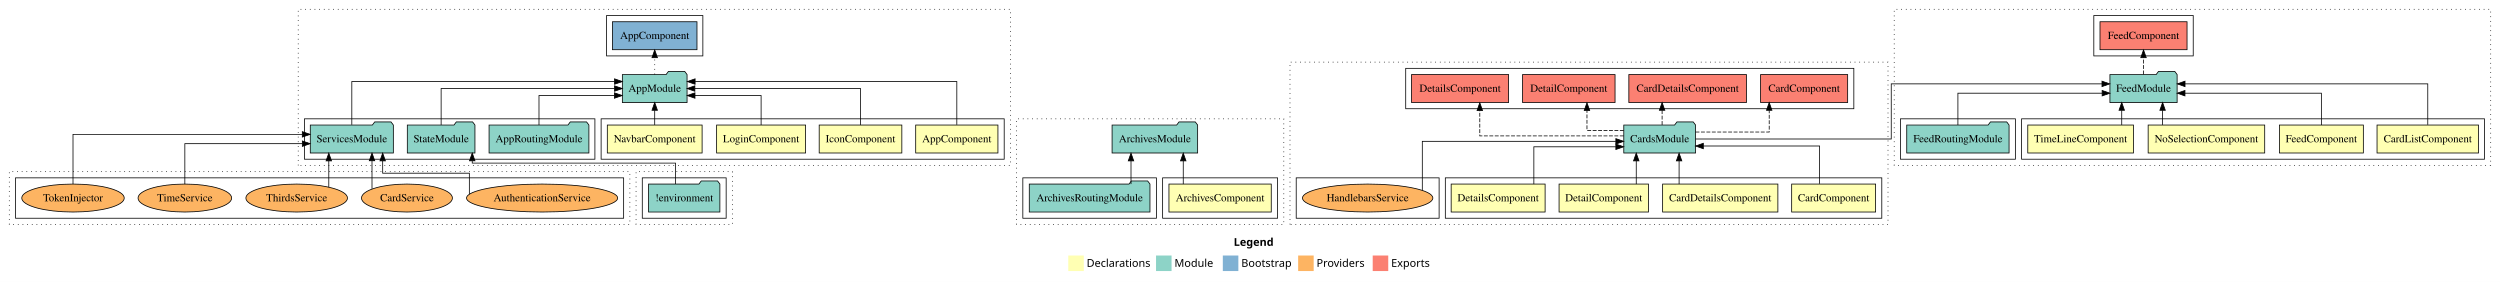
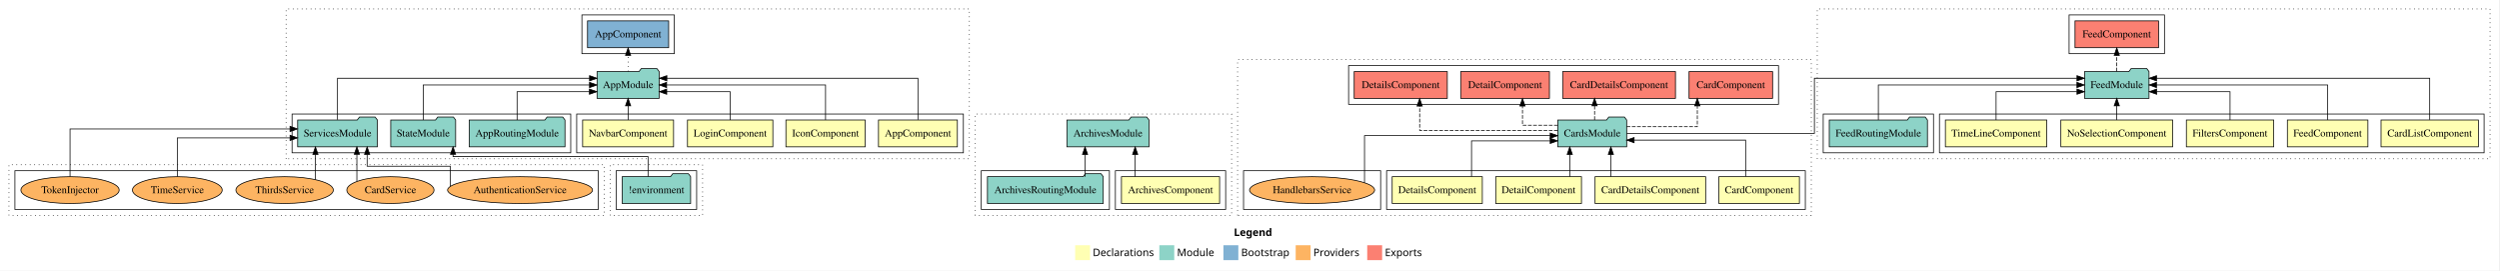
- <svg xmlns="http://www.w3.org/2000/svg" width="3219pt" height="363pt" viewBox="0.00 0.00 3219.00 363.00">
+ <svg xmlns="http://www.w3.org/2000/svg" width="3354pt" height="363pt" viewBox="0.00 0.00 3354.00 363.00">
  <g id="graph0" class="graph" transform="scale(1 1) rotate(0) translate(4 359)">
-     <polygon fill="#ffffff" stroke="transparent" points="-4,4 -4,-359 3215,-359 3215,4 -4,4" />
-     <text text-anchor="start" x="1584.509" y="-42.4" font-family="sans-serif" font-weight="bold" font-size="14.00" fill="#000000">Legend</text>
-     <polygon fill="#ffffb3" stroke="transparent" points="1371.5,-10 1371.5,-30 1391.5,-30 1391.5,-10 1371.5,-10" />
-     <text text-anchor="start" x="1395.129" y="-15.4" font-family="sans-serif" font-size="14.00" fill="#000000">  Declarations</text>
-     <polygon fill="#8dd3c7" stroke="transparent" points="1484.5,-10 1484.5,-30 1504.5,-30 1504.5,-10 1484.5,-10" />
-     <text text-anchor="start" x="1508.225" y="-15.4" font-family="sans-serif" font-size="14.00" fill="#000000">  Module</text>
-     <polygon fill="#80b1d3" stroke="transparent" points="1570.5,-10 1570.5,-30 1590.5,-30 1590.5,-10 1570.5,-10" />
-     <text text-anchor="start" x="1594.281" y="-15.4" font-family="sans-serif" font-size="14.00" fill="#000000">  Bootstrap</text>
-     <polygon fill="#fdb462" stroke="transparent" points="1667.5,-10 1667.5,-30 1687.5,-30 1687.5,-10 1667.5,-10" />
-     <text text-anchor="start" x="1691.173" y="-15.4" font-family="sans-serif" font-size="14.00" fill="#000000">  Providers</text>
-     <polygon fill="#fb8072" stroke="transparent" points="1763.5,-10 1763.5,-30 1783.5,-30 1783.5,-10 1763.5,-10" />
-     <text text-anchor="start" x="1787.226" y="-15.4" font-family="sans-serif" font-size="14.00" fill="#000000">  Exports</text>
+     <polygon fill="#ffffff" stroke="transparent" points="-4,4 -4,-359 3350,-359 3350,4 -4,4" />
+     <text text-anchor="start" x="1652.009" y="-42.4" font-family="sans-serif" font-weight="bold" font-size="14.00" fill="#000000">Legend</text>
+     <polygon fill="#ffffb3" stroke="transparent" points="1439,-10 1439,-30 1459,-30 1459,-10 1439,-10" />
+     <text text-anchor="start" x="1462.629" y="-15.4" font-family="sans-serif" font-size="14.00" fill="#000000">  Declarations</text>
+     <polygon fill="#8dd3c7" stroke="transparent" points="1552,-10 1552,-30 1572,-30 1572,-10 1552,-10" />
+     <text text-anchor="start" x="1575.725" y="-15.4" font-family="sans-serif" font-size="14.00" fill="#000000">  Module</text>
+     <polygon fill="#80b1d3" stroke="transparent" points="1638,-10 1638,-30 1658,-30 1658,-10 1638,-10" />
+     <text text-anchor="start" x="1661.781" y="-15.4" font-family="sans-serif" font-size="14.00" fill="#000000">  Bootstrap</text>
+     <polygon fill="#fdb462" stroke="transparent" points="1735,-10 1735,-30 1755,-30 1755,-10 1735,-10" />
+     <text text-anchor="start" x="1758.673" y="-15.4" font-family="sans-serif" font-size="14.00" fill="#000000">  Providers</text>
+     <polygon fill="#fb8072" stroke="transparent" points="1831,-10 1831,-30 1851,-30 1851,-10 1831,-10" />
+     <text text-anchor="start" x="1854.726" y="-15.4" font-family="sans-serif" font-size="14.00" fill="#000000">  Exports</text>
    <g id="clust1" class="cluster">
      <polygon fill="none" stroke="#000000" stroke-dasharray="1,5" points="380,-146 380,-347 1297,-347 1297,-146 380,-146" />
    </g>
    <g id="clust2" class="cluster">
      <polygon fill="none" stroke="#000000" points="770,-154 770,-206 1289,-206 1289,-154 770,-154" />
    </g>
    <g id="clust7" class="cluster">
      <polygon fill="none" stroke="#000000" points="388,-154 388,-206 762,-206 762,-154 388,-154" />
    </g>
    <g id="clust9" class="cluster">
      <polygon fill="none" stroke="#000000" points="777,-287 777,-339 901,-339 901,-287 777,-287" />
    </g>
    <g id="clust17" class="cluster">
      <polygon fill="none" stroke="#000000" stroke-dasharray="1,5" points="1305,-70 1305,-206 1649,-206 1649,-70 1305,-70" />
    </g>
    <g id="clust18" class="cluster">
      <polygon fill="none" stroke="#000000" points="1493,-78 1493,-130 1641,-130 1641,-78 1493,-78" />
    </g>
    <g id="clust20" class="cluster">
      <polygon fill="none" stroke="#000000" points="1313,-78 1313,-130 1485,-130 1485,-78 1313,-78" />
    </g>
    <g id="clust30" class="cluster">
      <polygon fill="none" stroke="#000000" stroke-dasharray="1,5" points="1657,-70 1657,-279 2427,-279 2427,-70 1657,-70" />
    </g>
    <g id="clust31" class="cluster">
      <polygon fill="none" stroke="#000000" points="1857,-78 1857,-130 2419,-130 2419,-78 1857,-78" />
    </g>
    <g id="clust37" class="cluster">
      <polygon fill="none" stroke="#000000" points="1806,-219 1806,-271 2383,-271 2383,-219 1806,-219" />
    </g>
    <g id="clust39" class="cluster">
      <polygon fill="none" stroke="#000000" points="1665,-78 1665,-130 1849,-130 1849,-78 1665,-78" />
    </g>
    <g id="clust40" class="cluster">
-       <polygon fill="none" stroke="#000000" stroke-dasharray="1,5" points="2435,-146 2435,-347 3203,-347 3203,-146 2435,-146" />
+       <polygon fill="none" stroke="#000000" stroke-dasharray="1,5" points="2435,-146 2435,-347 3338,-347 3338,-146 2435,-146" />
    </g>
    <g id="clust41" class="cluster">
-       <polygon fill="none" stroke="#000000" points="2599,-154 2599,-206 3195,-206 3195,-154 2599,-154" />
-     </g>
-     <g id="clust46" class="cluster">
+       <polygon fill="none" stroke="#000000" points="2599,-154 2599,-206 3330,-206 3330,-154 2599,-154" />
+     </g>
+     <g id="clust47" class="cluster">
      <polygon fill="none" stroke="#000000" points="2443,-154 2443,-206 2591,-206 2591,-154 2443,-154" />
    </g>
-     <g id="clust47" class="cluster">
-       <polygon fill="none" stroke="#000000" points="2692,-287 2692,-339 2820,-339 2820,-287 2692,-287" />
-     </g>
-     <g id="clust56" class="cluster">
+     <g id="clust48" class="cluster">
+       <polygon fill="none" stroke="#000000" points="2773,-287 2773,-339 2901,-339 2901,-287 2773,-287" />
+     </g>
+     <g id="clust57" class="cluster">
      <polygon fill="none" stroke="#000000" stroke-dasharray="1,5" points="8,-70 8,-138 807,-138 807,-70 8,-70" />
    </g>
-     <g id="clust61" class="cluster">
+     <g id="clust62" class="cluster">
      <polygon fill="none" stroke="#000000" points="16,-78 16,-130 799,-130 799,-78 16,-78" />
    </g>
-     <g id="clust62" class="cluster">
+     <g id="clust63" class="cluster">
      <polygon fill="none" stroke="#000000" stroke-dasharray="1,5" points="815,-70 815,-138 939,-138 939,-70 815,-70" />
    </g>
-     <g id="clust64" class="cluster">
+     <g id="clust65" class="cluster">
      <polygon fill="none" stroke="#000000" points="823,-78 823,-130 931,-130 931,-78 823,-78" />
    </g>
    <g id="node1" class="node">
      <polygon fill="#ffffb3" stroke="#000000" points="1280.94,-198 1175.06,-198 1175.06,-162 1280.94,-162 1280.94,-198" />
      <text text-anchor="middle" x="1228" y="-175.8" font-family="Times,serif" font-size="14.00" fill="#000000">AppComponent</text>
    </g>
    <g id="node5" class="node">
      <polygon fill="#8dd3c7" stroke="#000000" points="880.657,-263 877.657,-267 856.657,-267 853.657,-263 797.343,-263 797.343,-227 880.657,-227 880.657,-263" />
      <text text-anchor="middle" x="839" y="-240.8" font-family="Times,serif" font-size="14.00" fill="#000000">AppModule</text>
    </g>
    <g id="edge1" class="edge">
      <path fill="none" stroke="#000000" d="M1228,-198.292C1228,-220.206 1228,-254 1228,-254 1228,-254 890.999,-254 890.999,-254" />
      <polygon fill="#000000" stroke="#000000" points="890.999,-250.5 880.999,-254 890.999,-257.5 890.999,-250.5" />
    </g>
    <g id="node2" class="node">
      <polygon fill="#ffffb3" stroke="#000000" points="1157.208,-198 1050.792,-198 1050.792,-162 1157.208,-162 1157.208,-198" />
      <text text-anchor="middle" x="1104" y="-175.8" font-family="Times,serif" font-size="14.00" fill="#000000">IconComponent</text>
    </g>
    <g id="edge2" class="edge">
      <path fill="none" stroke="#000000" d="M1104,-198.106C1104,-217.339 1104,-245 1104,-245 1104,-245 890.698,-245 890.698,-245" />
      <polygon fill="#000000" stroke="#000000" points="890.698,-241.5 880.698,-245 890.698,-248.5 890.698,-241.5" />
    </g>
    <g id="node3" class="node">
      <polygon fill="#ffffb3" stroke="#000000" points="1033.276,-198 918.724,-198 918.724,-162 1033.276,-162 1033.276,-198" />
      <text text-anchor="middle" x="976" y="-175.8" font-family="Times,serif" font-size="14.00" fill="#000000">LoginComponent</text>
    </g>
    <g id="edge3" class="edge">
      <path fill="none" stroke="#000000" d="M976,-198.027C976,-214.398 976,-236 976,-236 976,-236 890.849,-236 890.849,-236" />
      <polygon fill="#000000" stroke="#000000" points="890.849,-232.5 880.849,-236 890.849,-239.5 890.849,-232.5" />
    </g>
    <g id="node4" class="node">
      <polygon fill="#ffffb3" stroke="#000000" points="900.03,-198 777.97,-198 777.97,-162 900.03,-162 900.03,-198" />
      <text text-anchor="middle" x="839" y="-175.8" font-family="Times,serif" font-size="14.00" fill="#000000">NavbarComponent</text>
    </g>
    <g id="edge4" class="edge">
      <path fill="none" stroke="#000000" d="M839,-198.106C839,-198.106 839,-216.991 839,-216.991" />
      <polygon fill="#000000" stroke="#000000" points="835.5,-216.991 839,-226.991 842.5,-216.991 835.5,-216.991" />
    </g>
    <g id="node9" class="node">
      <polygon fill="#80b1d3" stroke="#000000" points="893.439,-331 784.561,-331 784.561,-295 893.439,-295 893.439,-331" />
      <text text-anchor="middle" x="839" y="-308.8" font-family="Times,serif" font-size="14.00" fill="#000000">AppComponent </text>
    </g>
    <g id="edge8" class="edge">
      <path fill="none" stroke="#000000" stroke-dasharray="1,5" d="M839,-263.223C839,-263.223 839,-284.727 839,-284.727" />
      <polygon fill="#000000" stroke="#000000" points="835.5,-284.727 839,-294.727 842.5,-284.727 835.5,-284.727" />
    </g>
    <g id="node6" class="node">
      <polygon fill="#8dd3c7" stroke="#000000" points="754.274,-198 751.274,-202 730.274,-202 727.274,-198 625.726,-198 625.726,-162 754.274,-162 754.274,-198" />
      <text text-anchor="middle" x="690" y="-175.8" font-family="Times,serif" font-size="14.00" fill="#000000">AppRoutingModule</text>
    </g>
    <g id="edge5" class="edge">
      <path fill="none" stroke="#000000" d="M690,-198.027C690,-214.398 690,-236 690,-236 690,-236 787.099,-236 787.099,-236" />
      <polygon fill="#000000" stroke="#000000" points="787.099,-239.5 797.099,-236 787.099,-232.5 787.099,-239.5" />
    </g>
    <g id="node7" class="node">
      <polygon fill="#8dd3c7" stroke="#000000" points="502.472,-198 499.472,-202 478.472,-202 475.472,-198 395.528,-198 395.528,-162 502.472,-162 502.472,-198" />
      <text text-anchor="middle" x="449" y="-175.8" font-family="Times,serif" font-size="14.00" fill="#000000">ServicesModule</text>
    </g>
    <g id="edge6" class="edge">
      <path fill="none" stroke="#000000" d="M449,-198.292C449,-220.206 449,-254 449,-254 449,-254 787.263,-254 787.263,-254" />
      <polygon fill="#000000" stroke="#000000" points="787.263,-257.5 797.263,-254 787.263,-250.5 787.263,-257.5" />
    </g>
    <g id="node8" class="node">
      <polygon fill="#8dd3c7" stroke="#000000" points="607.544,-198 604.544,-202 583.544,-202 580.544,-198 520.456,-198 520.456,-162 607.544,-162 607.544,-198" />
      <text text-anchor="middle" x="564" y="-175.8" font-family="Times,serif" font-size="14.00" fill="#000000">StateModule</text>
    </g>
    <g id="edge7" class="edge">
      <path fill="none" stroke="#000000" d="M564,-198.106C564,-217.339 564,-245 564,-245 564,-245 787.233,-245 787.233,-245" />
      <polygon fill="#000000" stroke="#000000" points="787.234,-248.5 797.233,-245 787.233,-241.5 787.234,-248.5" />
    </g>
    <g id="node10" class="node">
      <polygon fill="#ffffb3" stroke="#000000" points="1632.864,-122 1501.136,-122 1501.136,-86 1632.864,-86 1632.864,-122" />
      <text text-anchor="middle" x="1567" y="-99.8" font-family="Times,serif" font-size="14.00" fill="#000000">ArchivesComponent</text>
    </g>
    <g id="node11" class="node">
      <polygon fill="#8dd3c7" stroke="#000000" points="1538.081,-198 1535.081,-202 1514.081,-202 1511.081,-198 1427.919,-198 1427.919,-162 1538.081,-162 1538.081,-198" />
      <text text-anchor="middle" x="1483" y="-175.8" font-family="Times,serif" font-size="14.00" fill="#000000">ArchivesModule</text>
    </g>
    <g id="edge9" class="edge">
      <path fill="none" stroke="#000000" d="M1519.554,-122.011C1519.554,-122.011 1519.554,-151.855 1519.554,-151.855" />
      <polygon fill="#000000" stroke="#000000" points="1516.054,-151.855 1519.554,-161.855 1523.054,-151.855 1516.054,-151.855" />
    </g>
    <g id="node12" class="node">
      <polygon fill="#8dd3c7" stroke="#000000" points="1476.699,-122 1473.699,-126 1452.699,-126 1449.699,-122 1321.301,-122 1321.301,-86 1476.699,-86 1476.699,-122" />
      <text text-anchor="middle" x="1399" y="-99.8" font-family="Times,serif" font-size="14.00" fill="#000000">ArchivesRoutingModule</text>
    </g>
    <g id="edge10" class="edge">
      <path fill="none" stroke="#000000" d="M1452.28,-122.011C1452.28,-122.011 1452.28,-151.855 1452.28,-151.855" />
      <polygon fill="#000000" stroke="#000000" points="1448.78,-151.855 1452.28,-161.855 1455.78,-151.855 1448.78,-151.855" />
    </g>
    <g id="node13" class="node">
      <polygon fill="#ffffb3" stroke="#000000" points="2411.045,-122 2302.955,-122 2302.955,-86 2411.045,-86 2411.045,-122" />
      <text text-anchor="middle" x="2357" y="-99.8" font-family="Times,serif" font-size="14.00" fill="#000000">CardComponent</text>
    </g>
    <g id="node17" class="node">
      <polygon fill="#8dd3c7" stroke="#000000" points="2179.206,-198 2176.206,-202 2155.206,-202 2152.206,-198 2086.794,-198 2086.794,-162 2179.206,-162 2179.206,-198" />
      <text text-anchor="middle" x="2133" y="-175.8" font-family="Times,serif" font-size="14.00" fill="#000000">CardsModule</text>
    </g>
    <g id="edge11" class="edge">
      <path fill="none" stroke="#000000" d="M2338.875,-122.308C2338.875,-142.145 2338.875,-171 2338.875,-171 2338.875,-171 2189.202,-171 2189.202,-171" />
      <polygon fill="#000000" stroke="#000000" points="2189.202,-167.5 2179.202,-171 2189.202,-174.5 2189.202,-167.5" />
    </g>
    <g id="node14" class="node">
      <polygon fill="#ffffb3" stroke="#000000" points="2285.197,-122 2136.803,-122 2136.803,-86 2285.197,-86 2285.197,-122" />
      <text text-anchor="middle" x="2211" y="-99.8" font-family="Times,serif" font-size="14.00" fill="#000000">CardDetailsComponent</text>
    </g>
    <g id="edge12" class="edge">
      <path fill="none" stroke="#000000" d="M2158.003,-122.011C2158.003,-122.011 2158.003,-151.855 2158.003,-151.855" />
      <polygon fill="#000000" stroke="#000000" points="2154.503,-151.855 2158.003,-161.855 2161.503,-151.855 2154.503,-151.855" />
    </g>
    <g id="node15" class="node">
      <polygon fill="#ffffb3" stroke="#000000" points="2118.541,-122 2003.459,-122 2003.459,-86 2118.541,-86 2118.541,-122" />
      <text text-anchor="middle" x="2061" y="-99.8" font-family="Times,serif" font-size="14.00" fill="#000000">DetailComponent</text>
    </g>
    <g id="edge13" class="edge">
      <path fill="none" stroke="#000000" d="M2102.834,-122.011C2102.834,-122.011 2102.834,-151.855 2102.834,-151.855" />
      <polygon fill="#000000" stroke="#000000" points="2099.334,-151.855 2102.834,-161.855 2106.334,-151.855 2099.334,-151.855" />
    </g>
    <g id="node16" class="node">
      <polygon fill="#ffffb3" stroke="#000000" points="1985.485,-122 1864.515,-122 1864.515,-86 1985.485,-86 1985.485,-122" />
      <text text-anchor="middle" x="1925" y="-99.8" font-family="Times,serif" font-size="14.00" fill="#000000">DetailsComponent</text>
    </g>
    <g id="edge14" class="edge">
      <path fill="none" stroke="#000000" d="M1970.986,-122.035C1970.986,-141.576 1970.986,-170 1970.986,-170 1970.986,-170 2076.573,-170 2076.573,-170" />
      <polygon fill="#000000" stroke="#000000" points="2076.573,-173.5 2086.573,-170 2076.573,-166.5 2076.573,-173.5" />
    </g>
    <g id="node18" class="node">
      <polygon fill="#fb8072" stroke="#000000" points="2375.044,-263 2262.956,-263 2262.956,-227 2375.044,-227 2375.044,-263" />
      <text text-anchor="middle" x="2319" y="-240.8" font-family="Times,serif" font-size="14.00" fill="#000000">CardComponent </text>
    </g>
    <g id="edge15" class="edge">
      <path fill="none" stroke="#000000" stroke-dasharray="5,2" d="M2179.181,-189C2220.314,-189 2274.038,-189 2274.038,-189 2274.038,-189 2274.038,-216.973 2274.038,-216.973" />
      <polygon fill="#000000" stroke="#000000" points="2270.538,-216.973 2274.038,-226.973 2277.538,-216.973 2270.538,-216.973" />
    </g>
    <g id="node19" class="node">
      <polygon fill="#fb8072" stroke="#000000" points="2244.697,-263 2093.303,-263 2093.303,-227 2244.697,-227 2244.697,-263" />
      <text text-anchor="middle" x="2169" y="-240.8" font-family="Times,serif" font-size="14.00" fill="#000000">CardDetailsComponent </text>
    </g>
    <g id="edge16" class="edge">
      <path fill="none" stroke="#000000" stroke-dasharray="5,2" d="M2136.128,-198.106C2136.128,-198.106 2136.128,-216.991 2136.128,-216.991" />
      <polygon fill="#000000" stroke="#000000" points="2132.628,-216.991 2136.128,-226.991 2139.628,-216.991 2132.628,-216.991" />
    </g>
    <g id="node20" class="node">
      <polygon fill="#fb8072" stroke="#000000" points="2075.54,-263 1956.46,-263 1956.46,-227 2075.54,-227 2075.54,-263" />
      <text text-anchor="middle" x="2016" y="-240.8" font-family="Times,serif" font-size="14.00" fill="#000000">DetailComponent </text>
    </g>
    <g id="edge17" class="edge">
      <path fill="none" stroke="#000000" stroke-dasharray="5,2" d="M2086.736,-191C2063.148,-191 2039.375,-191 2039.375,-191 2039.375,-191 2039.375,-216.718 2039.375,-216.718" />
      <polygon fill="#000000" stroke="#000000" points="2035.875,-216.718 2039.375,-226.718 2042.875,-216.718 2035.875,-216.718" />
    </g>
    <g id="node21" class="node">
      <polygon fill="#fb8072" stroke="#000000" points="1938.486,-263 1813.514,-263 1813.514,-227 1938.486,-227 1938.486,-263" />
      <text text-anchor="middle" x="1876" y="-240.8" font-family="Times,serif" font-size="14.00" fill="#000000">DetailsComponent </text>
    </g>
    <g id="edge18" class="edge">
      <path fill="none" stroke="#000000" stroke-dasharray="5,2" d="M2086.684,-184C2019.09,-184 1901.375,-184 1901.375,-184 1901.375,-184 1901.375,-216.698 1901.375,-216.698" />
      <polygon fill="#000000" stroke="#000000" points="1897.875,-216.698 1901.375,-226.698 1904.875,-216.698 1897.875,-216.698" />
    </g>
-     <g id="node27" class="node">
-       <polygon fill="#8dd3c7" stroke="#000000" points="2799.262,-263 2796.262,-267 2775.262,-267 2772.262,-263 2712.738,-263 2712.738,-227 2799.262,-227 2799.262,-263" />
-       <text text-anchor="middle" x="2756" y="-240.8" font-family="Times,serif" font-size="14.00" fill="#000000">FeedModule</text>
-     </g>
-     <g id="edge24" class="edge">
-       <path fill="none" stroke="#000000" d="M2179.261,-180C2263.011,-180 2431.166,-180 2431.166,-180 2431.166,-180 2431.166,-251 2431.166,-251 2431.166,-251 2702.528,-251 2702.528,-251" />
-       <polygon fill="#000000" stroke="#000000" points="2702.529,-254.5 2712.528,-251 2702.528,-247.5 2702.529,-254.5" />
+     <g id="node28" class="node">
+       <polygon fill="#8dd3c7" stroke="#000000" points="2880.262,-263 2877.262,-267 2856.262,-267 2853.262,-263 2793.738,-263 2793.738,-227 2880.262,-227 2880.262,-263" />
+       <text text-anchor="middle" x="2837" y="-240.8" font-family="Times,serif" font-size="14.00" fill="#000000">FeedModule</text>
+     </g>
+     <g id="edge25" class="edge">
+       <path fill="none" stroke="#000000" d="M2179.261,-180C2263.011,-180 2431.166,-180 2431.166,-180 2431.166,-180 2431.166,-254 2431.166,-254 2431.166,-254 2783.569,-254 2783.569,-254" />
+       <polygon fill="#000000" stroke="#000000" points="2783.569,-257.5 2793.569,-254 2783.569,-250.5 2783.569,-257.5" />
    </g>
    <g id="node22" class="node">
      <ellipse fill="#fdb462" stroke="#000000" cx="1757" cy="-104" rx="83.926" ry="18" />
      <text text-anchor="middle" x="1757" y="-99.8" font-family="Times,serif" font-size="14.00" fill="#000000">HandlebarsService</text>
    </g>
    <g id="edge19" class="edge">
      <path fill="none" stroke="#000000" d="M1827.36,-113.845C1827.36,-133.771 1827.36,-177 1827.36,-177 1827.36,-177 2076.58,-177 2076.58,-177" />
      <polygon fill="#000000" stroke="#000000" points="2076.58,-180.5 2086.58,-177 2076.58,-173.5 2076.58,-180.5" />
    </g>
    <g id="node23" class="node">
-       <polygon fill="#ffffb3" stroke="#000000" points="3187.323,-198 3056.677,-198 3056.677,-162 3187.323,-162 3187.323,-198" />
-       <text text-anchor="middle" x="3122" y="-175.8" font-family="Times,serif" font-size="14.00" fill="#000000">CardListComponent</text>
+       <polygon fill="#ffffb3" stroke="#000000" points="3322.323,-198 3191.677,-198 3191.677,-162 3322.323,-162 3322.323,-198" />
+       <text text-anchor="middle" x="3257" y="-175.8" font-family="Times,serif" font-size="14.00" fill="#000000">CardListComponent</text>
    </g>
    <g id="edge20" class="edge">
-       <path fill="none" stroke="#000000" d="M3122,-198.284C3122,-219.321 3122,-251 3122,-251 3122,-251 2809.422,-251 2809.422,-251" />
-       <polygon fill="#000000" stroke="#000000" points="2809.422,-247.5 2799.422,-251 2809.422,-254.5 2809.422,-247.5" />
+       <path fill="none" stroke="#000000" d="M3257,-198.292C3257,-220.206 3257,-254 3257,-254 3257,-254 2890.365,-254 2890.365,-254" />
+       <polygon fill="#000000" stroke="#000000" points="2890.365,-250.5 2880.365,-254 2890.365,-257.5 2890.365,-250.5" />
    </g>
    <g id="node24" class="node">
-       <polygon fill="#ffffb3" stroke="#000000" points="3039.045,-198 2930.955,-198 2930.955,-162 3039.045,-162 3039.045,-198" />
-       <text text-anchor="middle" x="2985" y="-175.8" font-family="Times,serif" font-size="14.00" fill="#000000">FeedComponent</text>
+       <polygon fill="#ffffb3" stroke="#000000" points="3174.045,-198 3065.955,-198 3065.955,-162 3174.045,-162 3174.045,-198" />
+       <text text-anchor="middle" x="3120" y="-175.8" font-family="Times,serif" font-size="14.00" fill="#000000">FeedComponent</text>
    </g>
    <g id="edge21" class="edge">
-       <path fill="none" stroke="#000000" d="M2985,-198.023C2985,-215.373 2985,-239 2985,-239 2985,-239 2809.342,-239 2809.342,-239" />
-       <polygon fill="#000000" stroke="#000000" points="2809.342,-235.5 2799.342,-239 2809.342,-242.5 2809.342,-235.5" />
+       <path fill="none" stroke="#000000" d="M3120,-198.106C3120,-217.339 3120,-245 3120,-245 3120,-245 2890.29,-245 2890.29,-245" />
+       <polygon fill="#000000" stroke="#000000" points="2890.29,-241.5 2880.29,-245 2890.29,-248.5 2890.29,-241.5" />
    </g>
    <g id="node25" class="node">
+       <polygon fill="#ffffb3" stroke="#000000" points="3047.607,-198 2930.393,-198 2930.393,-162 3047.607,-162 3047.607,-198" />
+       <text text-anchor="middle" x="2989" y="-175.8" font-family="Times,serif" font-size="14.00" fill="#000000">FiltersComponent</text>
+     </g>
+     <g id="edge22" class="edge">
+       <path fill="none" stroke="#000000" d="M2989,-198.027C2989,-214.398 2989,-236 2989,-236 2989,-236 2890.557,-236 2890.557,-236" />
+       <polygon fill="#000000" stroke="#000000" points="2890.557,-232.5 2880.557,-236 2890.557,-239.5 2890.557,-232.5" />
+     </g>
+     <g id="node26" class="node">
      <polygon fill="#ffffb3" stroke="#000000" points="2912.038,-198 2761.962,-198 2761.962,-162 2912.038,-162 2912.038,-198" />
      <text text-anchor="middle" x="2837" y="-175.8" font-family="Times,serif" font-size="14.00" fill="#000000">NoSelectionComponent</text>
    </g>
-     <g id="edge22" class="edge">
-       <path fill="none" stroke="#000000" d="M2780.556,-198.106C2780.556,-198.106 2780.556,-216.991 2780.556,-216.991" />
-       <polygon fill="#000000" stroke="#000000" points="2777.056,-216.991 2780.556,-226.991 2784.056,-216.991 2777.056,-216.991" />
-     </g>
-     <g id="node26" class="node">
+     <g id="edge23" class="edge">
+       <path fill="none" stroke="#000000" d="M2837,-198.106C2837,-198.106 2837,-216.991 2837,-216.991" />
+       <polygon fill="#000000" stroke="#000000" points="2833.5,-216.991 2837,-226.991 2840.5,-216.991 2833.5,-216.991" />
+     </g>
+     <g id="node27" class="node">
      <polygon fill="#ffffb3" stroke="#000000" points="2743.039,-198 2606.961,-198 2606.961,-162 2743.039,-162 2743.039,-198" />
      <text text-anchor="middle" x="2675" y="-175.8" font-family="Times,serif" font-size="14.00" fill="#000000">TimeLineComponent</text>
    </g>
-     <g id="edge23" class="edge">
-       <path fill="none" stroke="#000000" d="M2727.944,-198.106C2727.944,-198.106 2727.944,-216.991 2727.944,-216.991" />
-       <polygon fill="#000000" stroke="#000000" points="2724.444,-216.991 2727.944,-226.991 2731.444,-216.991 2724.444,-216.991" />
+     <g id="edge24" class="edge">
+       <path fill="none" stroke="#000000" d="M2675,-198.027C2675,-214.398 2675,-236 2675,-236 2675,-236 2783.587,-236 2783.587,-236" />
+       <polygon fill="#000000" stroke="#000000" points="2783.587,-239.5 2793.587,-236 2783.587,-232.5 2783.587,-239.5" />
+     </g>
+     <g id="node30" class="node">
+       <polygon fill="#fb8072" stroke="#000000" points="2893.044,-331 2780.956,-331 2780.956,-295 2893.044,-295 2893.044,-331" />
+       <text text-anchor="middle" x="2837" y="-308.8" font-family="Times,serif" font-size="14.00" fill="#000000">FeedComponent </text>
+     </g>
+     <g id="edge27" class="edge">
+       <path fill="none" stroke="#000000" stroke-dasharray="5,2" d="M2837,-263.223C2837,-263.223 2837,-284.727 2837,-284.727" />
+       <polygon fill="#000000" stroke="#000000" points="2833.5,-284.727 2837,-294.727 2840.5,-284.727 2833.5,-284.727" />
    </g>
    <g id="node29" class="node">
-       <polygon fill="#fb8072" stroke="#000000" points="2812.044,-331 2699.956,-331 2699.956,-295 2812.044,-295 2812.044,-331" />
-       <text text-anchor="middle" x="2756" y="-308.8" font-family="Times,serif" font-size="14.00" fill="#000000">FeedComponent </text>
-     </g>
-     <g id="edge26" class="edge">
-       <path fill="none" stroke="#000000" stroke-dasharray="5,2" d="M2756,-263.223C2756,-263.223 2756,-284.727 2756,-284.727" />
-       <polygon fill="#000000" stroke="#000000" points="2752.5,-284.727 2756,-294.727 2759.5,-284.727 2752.5,-284.727" />
-     </g>
-     <g id="node28" class="node">
      <polygon fill="#8dd3c7" stroke="#000000" points="2582.88,-198 2579.88,-202 2558.88,-202 2555.88,-198 2451.12,-198 2451.12,-162 2582.88,-162 2582.88,-198" />
      <text text-anchor="middle" x="2517" y="-175.8" font-family="Times,serif" font-size="14.00" fill="#000000">FeedRoutingModule</text>
    </g>
-     <g id="edge25" class="edge">
-       <path fill="none" stroke="#000000" d="M2517,-198.023C2517,-215.373 2517,-239 2517,-239 2517,-239 2702.719,-239 2702.719,-239" />
-       <polygon fill="#000000" stroke="#000000" points="2702.719,-242.5 2712.719,-239 2702.719,-235.5 2702.719,-242.5" />
-     </g>
-     <g id="node30" class="node">
+     <g id="edge26" class="edge">
+       <path fill="none" stroke="#000000" d="M2517,-198.106C2517,-217.339 2517,-245 2517,-245 2517,-245 2783.51,-245 2783.51,-245" />
+       <polygon fill="#000000" stroke="#000000" points="2783.51,-248.5 2793.51,-245 2783.51,-241.5 2783.51,-248.5" />
+     </g>
+     <g id="node31" class="node">
      <ellipse fill="#fdb462" stroke="#000000" cx="694" cy="-104" rx="97.268" ry="18" />
      <text text-anchor="middle" x="694" y="-99.8" font-family="Times,serif" font-size="14.00" fill="#000000">AuthenticationService</text>
    </g>
-     <g id="edge27" class="edge">
+     <g id="edge28" class="edge">
      <path fill="none" stroke="#000000" d="M600.334,-109C600.334,-118 600.334,-136 600.334,-136 600.334,-136 488.737,-136 488.737,-136 488.737,-136 488.737,-151.85 488.737,-151.85" />
      <polygon fill="#000000" stroke="#000000" points="485.237,-151.849 488.737,-161.85 492.237,-151.85 485.237,-151.849" />
    </g>
-     <g id="node31" class="node">
+     <g id="node32" class="node">
      <ellipse fill="#fdb462" stroke="#000000" cx="520" cy="-104" rx="58.525" ry="18" />
      <text text-anchor="middle" x="520" y="-99.8" font-family="Times,serif" font-size="14.00" fill="#000000">CardService</text>
    </g>
-     <g id="edge28" class="edge">
+     <g id="edge29" class="edge">
      <path fill="none" stroke="#000000" d="M474.987,-115.875C474.987,-115.875 474.987,-151.989 474.987,-151.989" />
      <polygon fill="#000000" stroke="#000000" points="471.487,-151.989 474.987,-161.989 478.487,-151.989 471.487,-151.989" />
    </g>
-     <g id="node32" class="node">
+     <g id="node33" class="node">
      <ellipse fill="#fdb462" stroke="#000000" cx="378" cy="-104" rx="65.405" ry="18" />
      <text text-anchor="middle" x="378" y="-99.8" font-family="Times,serif" font-size="14.00" fill="#000000">ThirdsService</text>
    </g>
-     <g id="edge29" class="edge">
+     <g id="edge30" class="edge">
      <path fill="none" stroke="#000000" d="M419.358,-117.94C419.358,-117.94 419.358,-151.844 419.358,-151.844" />
      <polygon fill="#000000" stroke="#000000" points="415.858,-151.844 419.358,-161.844 422.858,-151.844 415.858,-151.844" />
    </g>
-     <g id="node33" class="node">
+     <g id="node34" class="node">
      <ellipse fill="#fdb462" stroke="#000000" cx="234" cy="-104" rx="60.248" ry="18" />
      <text text-anchor="middle" x="234" y="-99.8" font-family="Times,serif" font-size="14.00" fill="#000000">TimeService</text>
    </g>
-     <g id="edge30" class="edge">
+     <g id="edge31" class="edge">
      <path fill="none" stroke="#000000" d="M234,-122.027C234,-142.767 234,-174 234,-174 234,-174 385.301,-174 385.301,-174" />
      <polygon fill="#000000" stroke="#000000" points="385.301,-177.5 395.301,-174 385.301,-170.5 385.301,-177.5" />
    </g>
-     <g id="node34" class="node">
+     <g id="node35" class="node">
      <ellipse fill="#fdb462" stroke="#000000" cx="90" cy="-104" rx="65.972" ry="18" />
      <text text-anchor="middle" x="90" y="-99.8" font-family="Times,serif" font-size="14.00" fill="#000000">TokenInjector</text>
    </g>
-     <g id="edge31" class="edge">
+     <g id="edge32" class="edge">
      <path fill="none" stroke="#000000" d="M90,-122.198C90,-146.356 90,-186 90,-186 90,-186 385.254,-186 385.254,-186" />
      <polygon fill="#000000" stroke="#000000" points="385.254,-189.5 395.254,-186 385.254,-182.5 385.254,-189.5" />
    </g>
-     <g id="node35" class="node">
+     <g id="node36" class="node">
      <polygon fill="#8dd3c7" stroke="#000000" points="922.923,-122 919.923,-126 898.923,-126 895.923,-122 831.077,-122 831.077,-86 922.923,-86 922.923,-122" />
      <text text-anchor="middle" x="877" y="-99.8" font-family="Times,serif" font-size="14.00" fill="#000000">!environment</text>
    </g>
-     <g id="edge32" class="edge">
+     <g id="edge33" class="edge">
      <path fill="none" stroke="#000000" d="M865.777,-122.044C865.777,-134.563 865.777,-149 865.777,-149 865.777,-149 604.053,-149 604.053,-149 604.053,-149 604.053,-151.967 604.053,-151.967" />
      <polygon fill="#000000" stroke="#000000" points="600.553,-151.967 604.053,-161.967 607.553,-151.967 600.553,-151.967" />
    </g>
  </g>
</svg>
